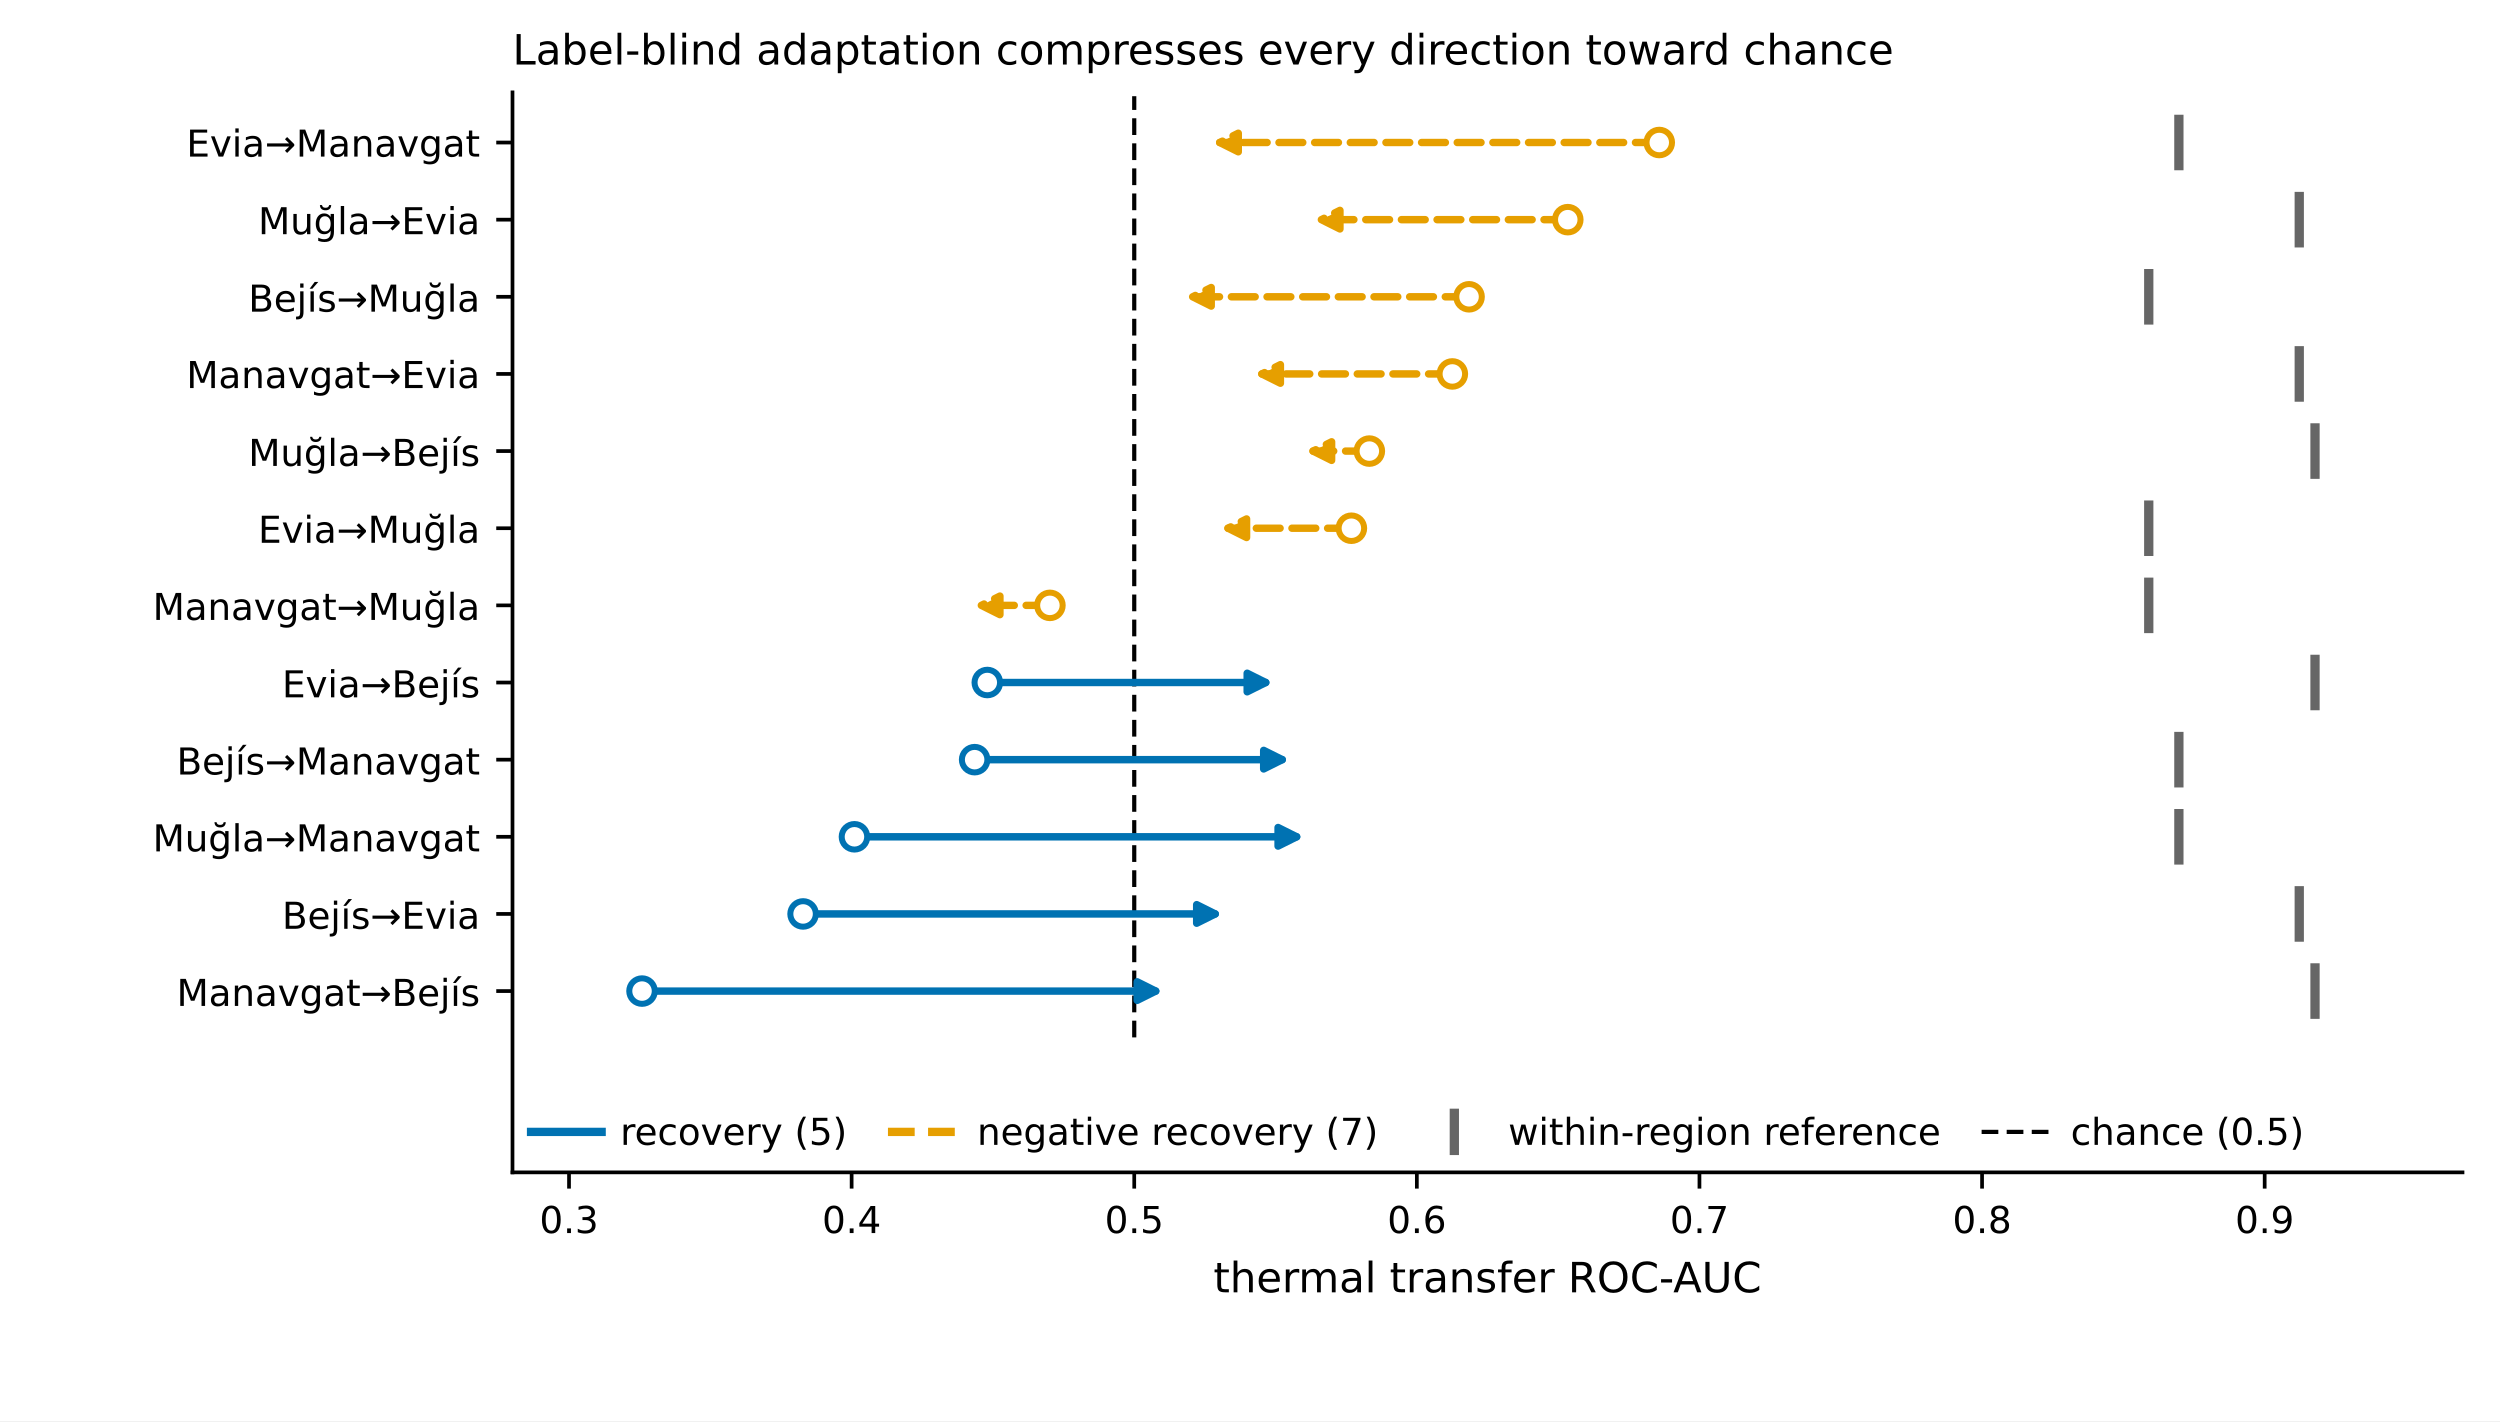
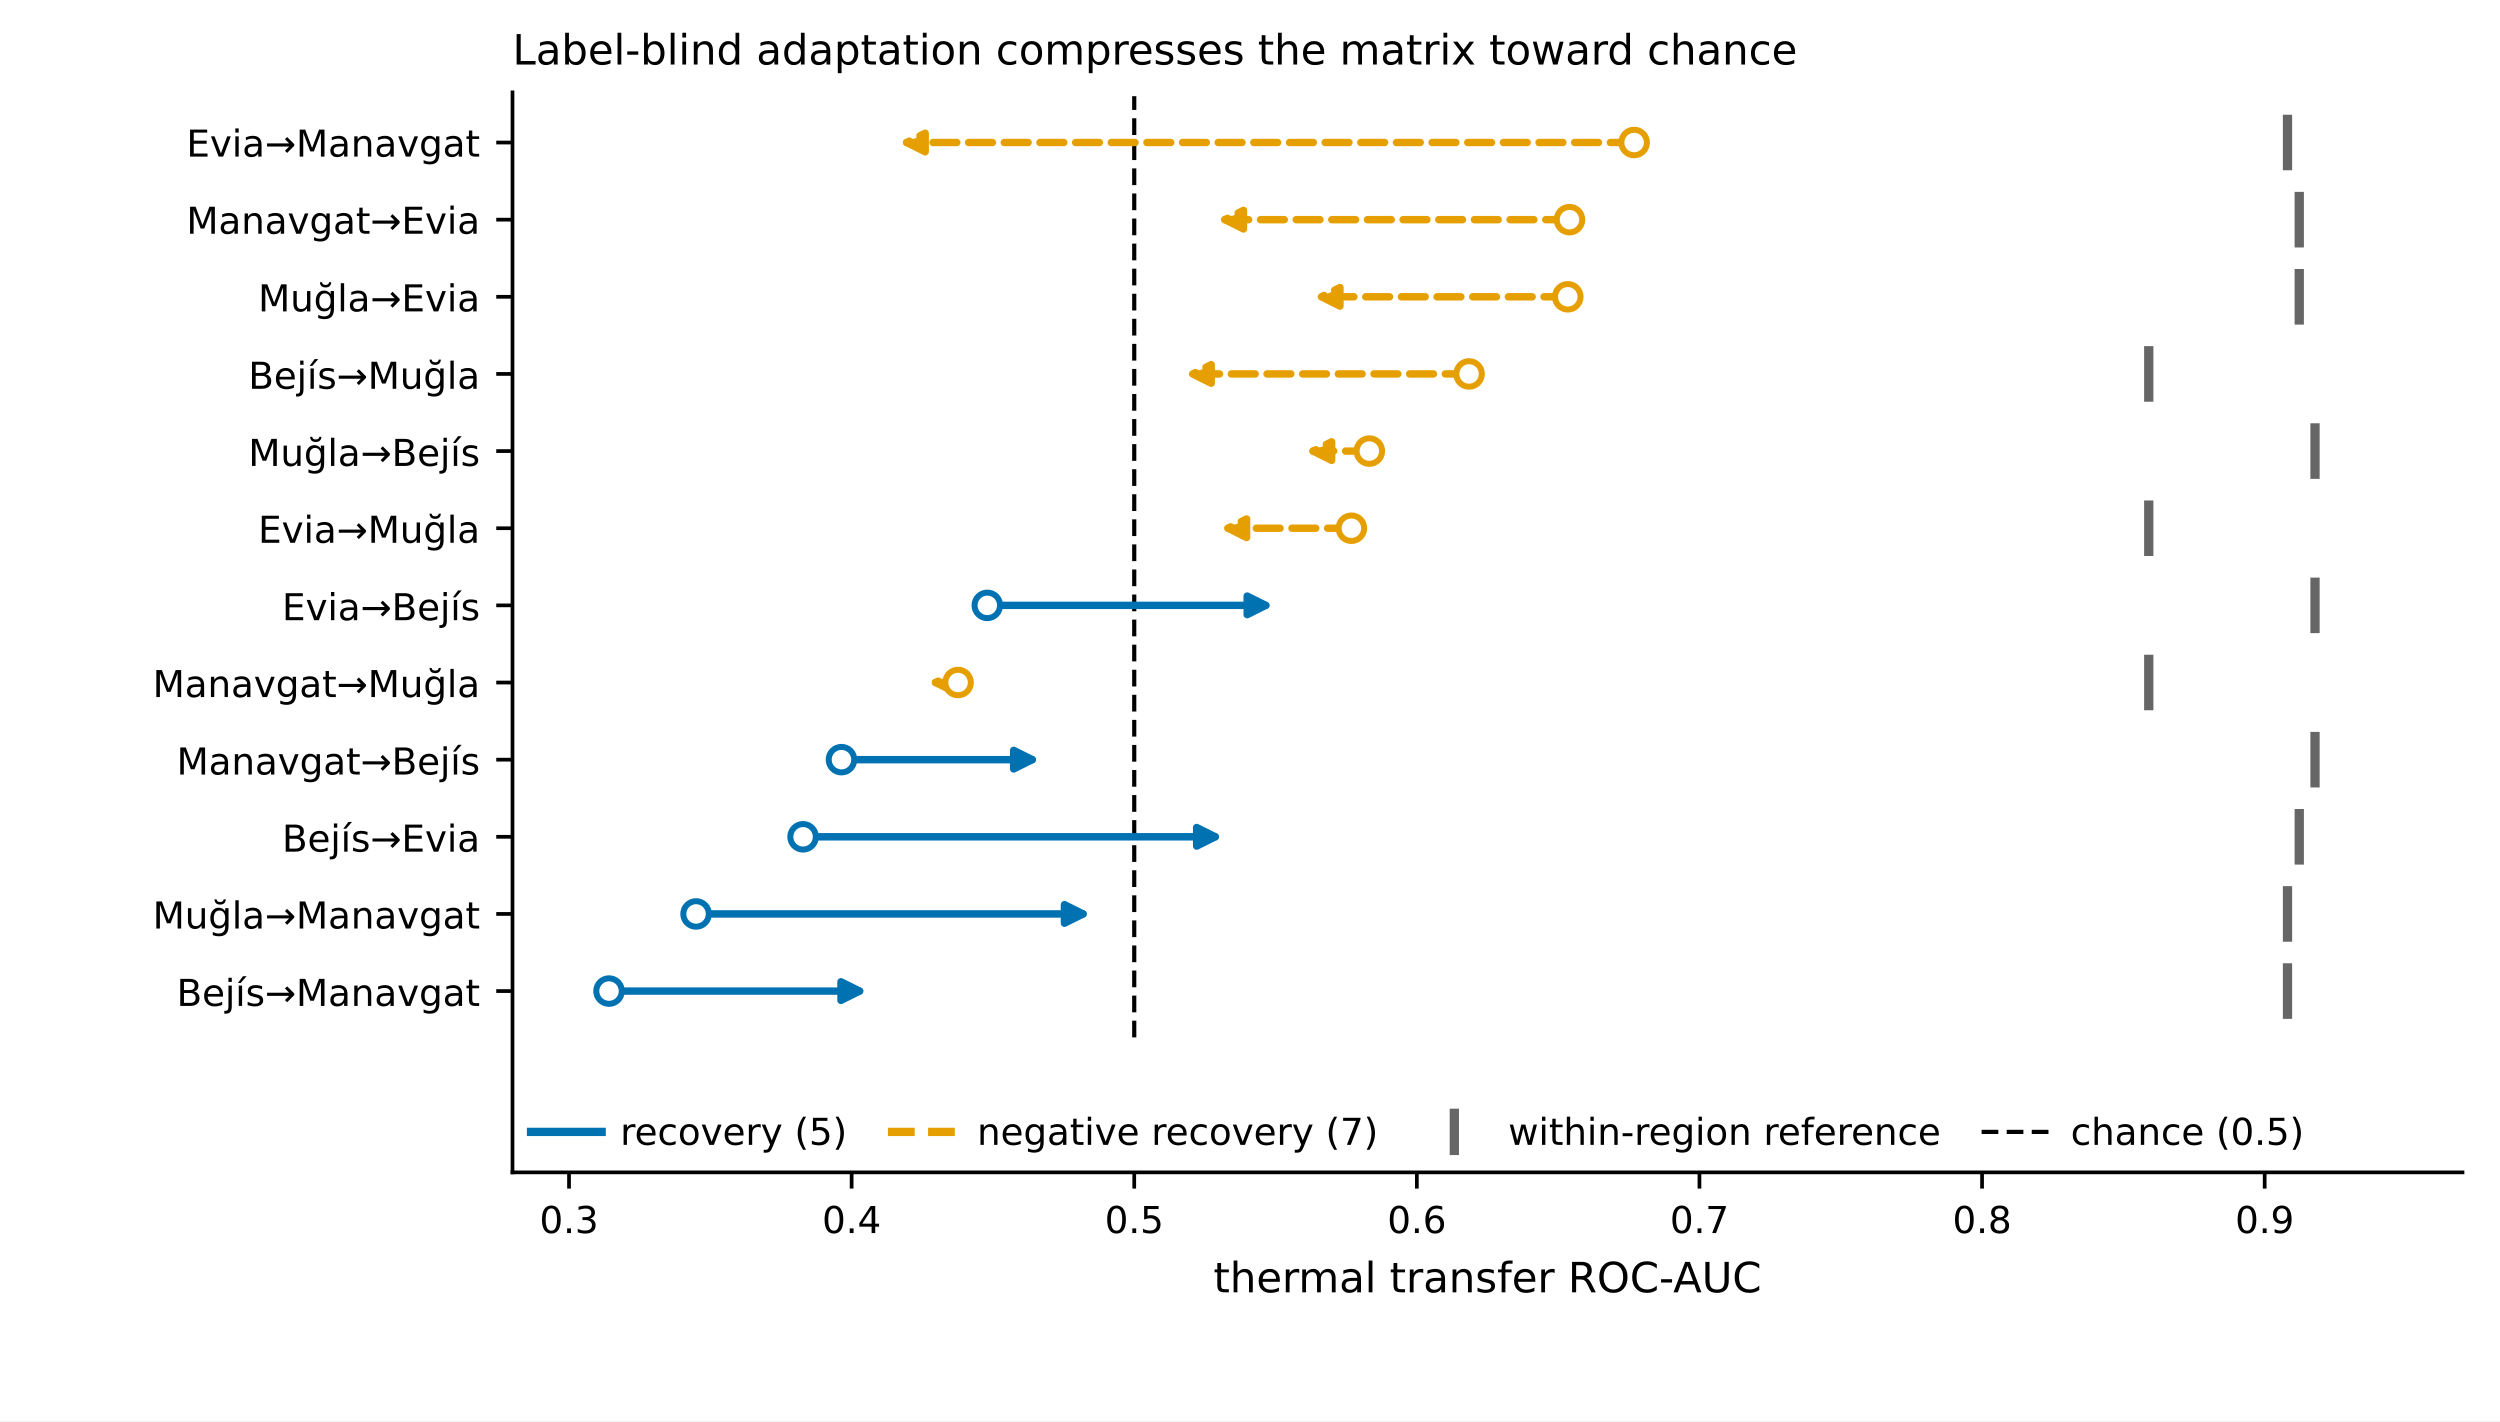
<svg xmlns="http://www.w3.org/2000/svg" xmlns:xlink="http://www.w3.org/1999/xlink" width="538.583pt" height="306.142pt" viewBox="0 0 538.583 306.142" version="1.1">
  <defs>
    <style type="text/css">*{stroke-linejoin: round; stroke-linecap: butt}</style>
  </defs>
  <g id="figure_1">
    <g id="patch_1">
      <path d="M 0 306.142  L 538.583 306.142  L 538.583 0  L 0 0  z " style="fill: #ffffff" />
    </g>
    <g id="axes_1">
      <g id="patch_2">
        <path d="M 110.409 252.567  L 530.504 252.567  L 530.504 19.899  L 110.409 19.899  z " style="fill: #ffffff" />
      </g>
      <g id="line2d_1">
-         <path d="M 244.353 223.483  L 244.353 20.73  " clip-path="url(#p2d4a6de6c4)" style="fill: none; stroke-dasharray: 3.6,1.8; stroke-dashoffset: 0; stroke: #000000; stroke-width: 0.9" />
+         <path d="M 244.353 223.483  L 244.353 20.73  " clip-path="url(#p4113bb392b)" style="fill: none; stroke-dasharray: 3.6,1.8; stroke-dashoffset: 0; stroke: #000000; stroke-width: 0.9" />
      </g>
      <g id="matplotlib.axis_1">
        <g id="xtick_1">
          <g id="line2d_2">
            <defs>
-               <path id="mc2fb3ad45d" d="M 0 0  L 0 3.5  " style="stroke: #000000; stroke-width: 0.8" />
+               <path id="m0a6b1c2c19" d="M 0 0  L 0 3.5  " style="stroke: #000000; stroke-width: 0.8" />
            </defs>
            <g>
-               <use xlink:href="#mc2fb3ad45d" x="122.586" y="252.567" style="stroke: #000000; stroke-width: 0.8" />
+               <use xlink:href="#m0a6b1c2c19" x="122.586" y="252.567" style="stroke: #000000; stroke-width: 0.8" />
            </g>
          </g>
          <g id="text_1">
            <text style="font-size: 8px; font-family: 'DejaVu Sans', 'Bitstream Vera Sans', 'Computer Modern Sans Serif', 'Lucida Grande', 'Verdana', 'Geneva', 'Lucid', 'Arial', 'Helvetica', 'Avant Garde', sans-serif; text-anchor: middle" x="122.586" y="265.645" transform="rotate(-0 122.5861 265.6451)">0.3</text>
          </g>
        </g>
        <g id="xtick_2">
          <g id="line2d_3">
            <g>
-               <use xlink:href="#mc2fb3ad45d" x="183.469" y="252.567" style="stroke: #000000; stroke-width: 0.8" />
+               <use xlink:href="#m0a6b1c2c19" x="183.469" y="252.567" style="stroke: #000000; stroke-width: 0.8" />
            </g>
          </g>
          <g id="text_2">
            <text style="font-size: 8px; font-family: 'DejaVu Sans', 'Bitstream Vera Sans', 'Computer Modern Sans Serif', 'Lucida Grande', 'Verdana', 'Geneva', 'Lucid', 'Arial', 'Helvetica', 'Avant Garde', sans-serif; text-anchor: middle" x="183.469" y="265.645" transform="rotate(-0 183.4694 265.6451)">0.4</text>
          </g>
        </g>
        <g id="xtick_3">
          <g id="line2d_4">
            <g>
-               <use xlink:href="#mc2fb3ad45d" x="244.353" y="252.567" style="stroke: #000000; stroke-width: 0.8" />
+               <use xlink:href="#m0a6b1c2c19" x="244.353" y="252.567" style="stroke: #000000; stroke-width: 0.8" />
            </g>
          </g>
          <g id="text_3">
            <text style="font-size: 8px; font-family: 'DejaVu Sans', 'Bitstream Vera Sans', 'Computer Modern Sans Serif', 'Lucida Grande', 'Verdana', 'Geneva', 'Lucid', 'Arial', 'Helvetica', 'Avant Garde', sans-serif; text-anchor: middle" x="244.353" y="265.645" transform="rotate(-0 244.3526 265.6451)">0.5</text>
          </g>
        </g>
        <g id="xtick_4">
          <g id="line2d_5">
            <g>
-               <use xlink:href="#mc2fb3ad45d" x="305.236" y="252.567" style="stroke: #000000; stroke-width: 0.8" />
+               <use xlink:href="#m0a6b1c2c19" x="305.236" y="252.567" style="stroke: #000000; stroke-width: 0.8" />
            </g>
          </g>
          <g id="text_4">
            <text style="font-size: 8px; font-family: 'DejaVu Sans', 'Bitstream Vera Sans', 'Computer Modern Sans Serif', 'Lucida Grande', 'Verdana', 'Geneva', 'Lucid', 'Arial', 'Helvetica', 'Avant Garde', sans-serif; text-anchor: middle" x="305.236" y="265.645" transform="rotate(-0 305.2359 265.6451)">0.6</text>
          </g>
        </g>
        <g id="xtick_5">
          <g id="line2d_6">
            <g>
-               <use xlink:href="#mc2fb3ad45d" x="366.119" y="252.567" style="stroke: #000000; stroke-width: 0.8" />
+               <use xlink:href="#m0a6b1c2c19" x="366.119" y="252.567" style="stroke: #000000; stroke-width: 0.8" />
            </g>
          </g>
          <g id="text_5">
            <text style="font-size: 8px; font-family: 'DejaVu Sans', 'Bitstream Vera Sans', 'Computer Modern Sans Serif', 'Lucida Grande', 'Verdana', 'Geneva', 'Lucid', 'Arial', 'Helvetica', 'Avant Garde', sans-serif; text-anchor: middle" x="366.119" y="265.645" transform="rotate(-0 366.1191 265.6451)">0.7</text>
          </g>
        </g>
        <g id="xtick_6">
          <g id="line2d_7">
            <g>
-               <use xlink:href="#mc2fb3ad45d" x="427.002" y="252.567" style="stroke: #000000; stroke-width: 0.8" />
+               <use xlink:href="#m0a6b1c2c19" x="427.002" y="252.567" style="stroke: #000000; stroke-width: 0.8" />
            </g>
          </g>
          <g id="text_6">
            <text style="font-size: 8px; font-family: 'DejaVu Sans', 'Bitstream Vera Sans', 'Computer Modern Sans Serif', 'Lucida Grande', 'Verdana', 'Geneva', 'Lucid', 'Arial', 'Helvetica', 'Avant Garde', sans-serif; text-anchor: middle" x="427.002" y="265.645" transform="rotate(-0 427.0024 265.6451)">0.8</text>
          </g>
        </g>
        <g id="xtick_7">
          <g id="line2d_8">
            <g>
-               <use xlink:href="#mc2fb3ad45d" x="487.886" y="252.567" style="stroke: #000000; stroke-width: 0.8" />
+               <use xlink:href="#m0a6b1c2c19" x="487.886" y="252.567" style="stroke: #000000; stroke-width: 0.8" />
            </g>
          </g>
          <g id="text_7">
            <text style="font-size: 8px; font-family: 'DejaVu Sans', 'Bitstream Vera Sans', 'Computer Modern Sans Serif', 'Lucida Grande', 'Verdana', 'Geneva', 'Lucid', 'Arial', 'Helvetica', 'Avant Garde', sans-serif; text-anchor: middle" x="487.886" y="265.645" transform="rotate(-0 487.8857 265.6451)">0.9</text>
          </g>
        </g>
        <g id="text_8">
          <text style="font-size: 9px; font-family: 'DejaVu Sans', 'Bitstream Vera Sans', 'Computer Modern Sans Serif', 'Lucida Grande', 'Verdana', 'Geneva', 'Lucid', 'Arial', 'Helvetica', 'Avant Garde', sans-serif; text-anchor: middle" x="320.457" y="278.406" transform="rotate(-0 320.4567 278.4055)">thermal transfer ROC-AUC</text>
        </g>
      </g>
      <g id="matplotlib.axis_2">
        <g id="ytick_1">
          <g id="line2d_9">
            <defs>
-               <path id="md24f6162da" d="M 0 0  L -3.5 0  " style="stroke: #000000; stroke-width: 0.8" />
+               <path id="m6d86eb6010" d="M 0 0  L -3.5 0  " style="stroke: #000000; stroke-width: 0.8" />
            </defs>
            <g>
-               <use xlink:href="#md24f6162da" x="110.409" y="213.512" style="stroke: #000000; stroke-width: 0.8" />
+               <use xlink:href="#m6d86eb6010" x="110.409" y="213.512" style="stroke: #000000; stroke-width: 0.8" />
            </g>
          </g>
          <g id="text_9">
-             <text style="font-size: 8px; font-family: 'DejaVu Sans', 'Bitstream Vera Sans', 'Computer Modern Sans Serif', 'Lucida Grande', 'Verdana', 'Geneva', 'Lucid', 'Arial', 'Helvetica', 'Avant Garde', sans-serif; text-anchor: end" x="103.409" y="216.711" transform="rotate(-0 103.4094 216.7114)">Manavgat→Bejís</text>
+             <text style="font-size: 8px; font-family: 'DejaVu Sans', 'Bitstream Vera Sans', 'Computer Modern Sans Serif', 'Lucida Grande', 'Verdana', 'Geneva', 'Lucid', 'Arial', 'Helvetica', 'Avant Garde', sans-serif; text-anchor: end" x="103.409" y="216.711" transform="rotate(-0 103.4094 216.7114)">Bejís→Manavgat</text>
          </g>
        </g>
        <g id="ytick_2">
          <g id="line2d_10">
            <g>
-               <use xlink:href="#md24f6162da" x="110.409" y="196.893" style="stroke: #000000; stroke-width: 0.8" />
+               <use xlink:href="#m6d86eb6010" x="110.409" y="196.893" style="stroke: #000000; stroke-width: 0.8" />
            </g>
          </g>
          <g id="text_10">
-             <text style="font-size: 8px; font-family: 'DejaVu Sans', 'Bitstream Vera Sans', 'Computer Modern Sans Serif', 'Lucida Grande', 'Verdana', 'Geneva', 'Lucid', 'Arial', 'Helvetica', 'Avant Garde', sans-serif; text-anchor: end" x="103.409" y="200.092" transform="rotate(-0 103.4094 200.0922)">Bejís→Evia</text>
+             <text style="font-size: 8px; font-family: 'DejaVu Sans', 'Bitstream Vera Sans', 'Computer Modern Sans Serif', 'Lucida Grande', 'Verdana', 'Geneva', 'Lucid', 'Arial', 'Helvetica', 'Avant Garde', sans-serif; text-anchor: end" x="103.409" y="200.033" transform="rotate(-0 103.4094 200.0335)">Muğla→Manavgat</text>
          </g>
        </g>
        <g id="ytick_3">
          <g id="line2d_11">
            <g>
-               <use xlink:href="#md24f6162da" x="110.409" y="180.274" style="stroke: #000000; stroke-width: 0.8" />
+               <use xlink:href="#m6d86eb6010" x="110.409" y="180.274" style="stroke: #000000; stroke-width: 0.8" />
            </g>
          </g>
          <g id="text_11">
-             <text style="font-size: 8px; font-family: 'DejaVu Sans', 'Bitstream Vera Sans', 'Computer Modern Sans Serif', 'Lucida Grande', 'Verdana', 'Geneva', 'Lucid', 'Arial', 'Helvetica', 'Avant Garde', sans-serif; text-anchor: end" x="103.409" y="183.414" transform="rotate(-0 103.4094 183.4144)">Muğla→Manavgat</text>
+             <text style="font-size: 8px; font-family: 'DejaVu Sans', 'Bitstream Vera Sans', 'Computer Modern Sans Serif', 'Lucida Grande', 'Verdana', 'Geneva', 'Lucid', 'Arial', 'Helvetica', 'Avant Garde', sans-serif; text-anchor: end" x="103.409" y="183.473" transform="rotate(-0 103.4094 183.4731)">Bejís→Evia</text>
          </g>
        </g>
        <g id="ytick_4">
          <g id="line2d_12">
            <g>
-               <use xlink:href="#md24f6162da" x="110.409" y="163.655" style="stroke: #000000; stroke-width: 0.8" />
+               <use xlink:href="#m6d86eb6010" x="110.409" y="163.655" style="stroke: #000000; stroke-width: 0.8" />
            </g>
          </g>
          <g id="text_12">
-             <text style="font-size: 8px; font-family: 'DejaVu Sans', 'Bitstream Vera Sans', 'Computer Modern Sans Serif', 'Lucida Grande', 'Verdana', 'Geneva', 'Lucid', 'Arial', 'Helvetica', 'Avant Garde', sans-serif; text-anchor: end" x="103.409" y="166.854" transform="rotate(-0 103.4094 166.854)">Bejís→Manavgat</text>
+             <text style="font-size: 8px; font-family: 'DejaVu Sans', 'Bitstream Vera Sans', 'Computer Modern Sans Serif', 'Lucida Grande', 'Verdana', 'Geneva', 'Lucid', 'Arial', 'Helvetica', 'Avant Garde', sans-serif; text-anchor: end" x="103.409" y="166.854" transform="rotate(-0 103.4094 166.854)">Manavgat→Bejís</text>
          </g>
        </g>
        <g id="ytick_5">
          <g id="line2d_13">
            <g>
-               <use xlink:href="#md24f6162da" x="110.409" y="147.036" style="stroke: #000000; stroke-width: 0.8" />
+               <use xlink:href="#m6d86eb6010" x="110.409" y="147.036" style="stroke: #000000; stroke-width: 0.8" />
            </g>
          </g>
          <g id="text_13">
-             <text style="font-size: 8px; font-family: 'DejaVu Sans', 'Bitstream Vera Sans', 'Computer Modern Sans Serif', 'Lucida Grande', 'Verdana', 'Geneva', 'Lucid', 'Arial', 'Helvetica', 'Avant Garde', sans-serif; text-anchor: end" x="103.409" y="150.235" transform="rotate(-0 103.4094 150.2349)">Evia→Bejís</text>
+             <text style="font-size: 8px; font-family: 'DejaVu Sans', 'Bitstream Vera Sans', 'Computer Modern Sans Serif', 'Lucida Grande', 'Verdana', 'Geneva', 'Lucid', 'Arial', 'Helvetica', 'Avant Garde', sans-serif; text-anchor: end" x="103.409" y="150.176" transform="rotate(-0 103.4094 150.1761)">Manavgat→Muğla</text>
          </g>
        </g>
        <g id="ytick_6">
          <g id="line2d_14">
            <g>
-               <use xlink:href="#md24f6162da" x="110.409" y="130.416" style="stroke: #000000; stroke-width: 0.8" />
+               <use xlink:href="#m6d86eb6010" x="110.409" y="130.416" style="stroke: #000000; stroke-width: 0.8" />
            </g>
          </g>
          <g id="text_14">
-             <text style="font-size: 8px; font-family: 'DejaVu Sans', 'Bitstream Vera Sans', 'Computer Modern Sans Serif', 'Lucida Grande', 'Verdana', 'Geneva', 'Lucid', 'Arial', 'Helvetica', 'Avant Garde', sans-serif; text-anchor: end" x="103.409" y="133.557" transform="rotate(-0 103.4094 133.557)">Manavgat→Muğla</text>
+             <text style="font-size: 8px; font-family: 'DejaVu Sans', 'Bitstream Vera Sans', 'Computer Modern Sans Serif', 'Lucida Grande', 'Verdana', 'Geneva', 'Lucid', 'Arial', 'Helvetica', 'Avant Garde', sans-serif; text-anchor: end" x="103.409" y="133.616" transform="rotate(-0 103.4094 133.6158)">Evia→Bejís</text>
          </g>
        </g>
        <g id="ytick_7">
          <g id="line2d_15">
            <g>
-               <use xlink:href="#md24f6162da" x="110.409" y="113.797" style="stroke: #000000; stroke-width: 0.8" />
+               <use xlink:href="#m6d86eb6010" x="110.409" y="113.797" style="stroke: #000000; stroke-width: 0.8" />
            </g>
          </g>
          <g id="text_15">
            <text style="font-size: 8px; font-family: 'DejaVu Sans', 'Bitstream Vera Sans', 'Computer Modern Sans Serif', 'Lucida Grande', 'Verdana', 'Geneva', 'Lucid', 'Arial', 'Helvetica', 'Avant Garde', sans-serif; text-anchor: end" x="103.409" y="116.938" transform="rotate(-0 103.4094 116.9379)">Evia→Muğla</text>
          </g>
        </g>
        <g id="ytick_8">
          <g id="line2d_16">
            <g>
-               <use xlink:href="#md24f6162da" x="110.409" y="97.178" style="stroke: #000000; stroke-width: 0.8" />
+               <use xlink:href="#m6d86eb6010" x="110.409" y="97.178" style="stroke: #000000; stroke-width: 0.8" />
            </g>
          </g>
          <g id="text_16">
            <text style="font-size: 8px; font-family: 'DejaVu Sans', 'Bitstream Vera Sans', 'Computer Modern Sans Serif', 'Lucida Grande', 'Verdana', 'Geneva', 'Lucid', 'Arial', 'Helvetica', 'Avant Garde', sans-serif; text-anchor: end" x="103.409" y="100.378" transform="rotate(-0 103.4094 100.3775)">Muğla→Bejís</text>
          </g>
        </g>
        <g id="ytick_9">
          <g id="line2d_17">
            <g>
-               <use xlink:href="#md24f6162da" x="110.409" y="80.559" style="stroke: #000000; stroke-width: 0.8" />
+               <use xlink:href="#m6d86eb6010" x="110.409" y="80.559" style="stroke: #000000; stroke-width: 0.8" />
            </g>
          </g>
          <g id="text_17">
-             <text style="font-size: 8px; font-family: 'DejaVu Sans', 'Bitstream Vera Sans', 'Computer Modern Sans Serif', 'Lucida Grande', 'Verdana', 'Geneva', 'Lucid', 'Arial', 'Helvetica', 'Avant Garde', sans-serif; text-anchor: end" x="103.409" y="83.598" transform="rotate(-0 103.4094 83.59838)">Manavgat→Evia</text>
+             <text style="font-size: 8px; font-family: 'DejaVu Sans', 'Bitstream Vera Sans', 'Computer Modern Sans Serif', 'Lucida Grande', 'Verdana', 'Geneva', 'Lucid', 'Arial', 'Helvetica', 'Avant Garde', sans-serif; text-anchor: end" x="103.409" y="83.758" transform="rotate(-0 103.4094 83.75839)">Bejís→Muğla</text>
          </g>
        </g>
        <g id="ytick_10">
          <g id="line2d_18">
            <g>
-               <use xlink:href="#md24f6162da" x="110.409" y="63.94" style="stroke: #000000; stroke-width: 0.8" />
+               <use xlink:href="#m6d86eb6010" x="110.409" y="63.94" style="stroke: #000000; stroke-width: 0.8" />
            </g>
          </g>
          <g id="text_18">
-             <text style="font-size: 8px; font-family: 'DejaVu Sans', 'Bitstream Vera Sans', 'Computer Modern Sans Serif', 'Lucida Grande', 'Verdana', 'Geneva', 'Lucid', 'Arial', 'Helvetica', 'Avant Garde', sans-serif; text-anchor: end" x="103.409" y="67.139" transform="rotate(-0 103.4094 67.13926)">Bejís→Muğla</text>
+             <text style="font-size: 8px; font-family: 'DejaVu Sans', 'Bitstream Vera Sans', 'Computer Modern Sans Serif', 'Lucida Grande', 'Verdana', 'Geneva', 'Lucid', 'Arial', 'Helvetica', 'Avant Garde', sans-serif; text-anchor: end" x="103.409" y="67.081" transform="rotate(-0 103.4094 67.08051)">Muğla→Evia</text>
          </g>
        </g>
        <g id="ytick_11">
          <g id="line2d_19">
            <g>
-               <use xlink:href="#md24f6162da" x="110.409" y="47.321" style="stroke: #000000; stroke-width: 0.8" />
+               <use xlink:href="#m6d86eb6010" x="110.409" y="47.321" style="stroke: #000000; stroke-width: 0.8" />
            </g>
          </g>
          <g id="text_19">
-             <text style="font-size: 8px; font-family: 'DejaVu Sans', 'Bitstream Vera Sans', 'Computer Modern Sans Serif', 'Lucida Grande', 'Verdana', 'Geneva', 'Lucid', 'Arial', 'Helvetica', 'Avant Garde', sans-serif; text-anchor: end" x="103.409" y="50.461" transform="rotate(-0 103.4094 50.46139)">Muğla→Evia</text>
+             <text style="font-size: 8px; font-family: 'DejaVu Sans', 'Bitstream Vera Sans', 'Computer Modern Sans Serif', 'Lucida Grande', 'Verdana', 'Geneva', 'Lucid', 'Arial', 'Helvetica', 'Avant Garde', sans-serif; text-anchor: end" x="103.409" y="50.36" transform="rotate(-0 103.4094 50.36014)">Manavgat→Evia</text>
          </g>
        </g>
        <g id="ytick_12">
          <g id="line2d_20">
            <g>
-               <use xlink:href="#md24f6162da" x="110.409" y="30.702" style="stroke: #000000; stroke-width: 0.8" />
+               <use xlink:href="#m6d86eb6010" x="110.409" y="30.702" style="stroke: #000000; stroke-width: 0.8" />
            </g>
          </g>
          <g id="text_20">
            <text style="font-size: 8px; font-family: 'DejaVu Sans', 'Bitstream Vera Sans', 'Computer Modern Sans Serif', 'Lucida Grande', 'Verdana', 'Geneva', 'Lucid', 'Arial', 'Helvetica', 'Avant Garde', sans-serif; text-anchor: end" x="103.409" y="33.741" transform="rotate(-0 103.4094 33.74102)">Evia→Manavgat</text>
          </g>
        </g>
      </g>
      <g id="line2d_21">
-         <path d="M 498.73 218.498  L 498.73 208.526  " clip-path="url(#p2d4a6de6c4)" style="fill: none; stroke: #666666; stroke-width: 2; stroke-linecap: square" />
+         <path d="M 492.801 218.498  L 492.801 208.526  " clip-path="url(#p4113bb392b)" style="fill: none; stroke: #666666; stroke-width: 2; stroke-linecap: square" />
      </g>
      <g id="line2d_22">
-         <path d="M 495.336 201.879  L 495.336 191.907  " clip-path="url(#p2d4a6de6c4)" style="fill: none; stroke: #666666; stroke-width: 2; stroke-linecap: square" />
+         <path d="M 492.801 201.879  L 492.801 191.907  " clip-path="url(#p4113bb392b)" style="fill: none; stroke: #666666; stroke-width: 2; stroke-linecap: square" />
      </g>
      <g id="line2d_23">
-         <path d="M 469.403 185.259  L 469.403 175.288  " clip-path="url(#p2d4a6de6c4)" style="fill: none; stroke: #666666; stroke-width: 2; stroke-linecap: square" />
+         <path d="M 495.336 185.259  L 495.336 175.288  " clip-path="url(#p4113bb392b)" style="fill: none; stroke: #666666; stroke-width: 2; stroke-linecap: square" />
      </g>
      <g id="line2d_24">
-         <path d="M 469.403 168.64  L 469.403 158.669  " clip-path="url(#p2d4a6de6c4)" style="fill: none; stroke: #666666; stroke-width: 2; stroke-linecap: square" />
+         <path d="M 498.73 168.64  L 498.73 158.669  " clip-path="url(#p4113bb392b)" style="fill: none; stroke: #666666; stroke-width: 2; stroke-linecap: square" />
      </g>
      <g id="line2d_25">
-         <path d="M 498.73 152.021  L 498.73 142.05  " clip-path="url(#p2d4a6de6c4)" style="fill: none; stroke: #666666; stroke-width: 2; stroke-linecap: square" />
+         <path d="M 462.913 152.021  L 462.913 142.05  " clip-path="url(#p4113bb392b)" style="fill: none; stroke: #666666; stroke-width: 2; stroke-linecap: square" />
      </g>
      <g id="line2d_26">
-         <path d="M 462.913 135.402  L 462.913 125.431  " clip-path="url(#p2d4a6de6c4)" style="fill: none; stroke: #666666; stroke-width: 2; stroke-linecap: square" />
+         <path d="M 498.73 135.402  L 498.73 125.431  " clip-path="url(#p4113bb392b)" style="fill: none; stroke: #666666; stroke-width: 2; stroke-linecap: square" />
      </g>
      <g id="line2d_27">
-         <path d="M 462.913 118.783  L 462.913 108.812  " clip-path="url(#p2d4a6de6c4)" style="fill: none; stroke: #666666; stroke-width: 2; stroke-linecap: square" />
+         <path d="M 462.913 118.783  L 462.913 108.812  " clip-path="url(#p4113bb392b)" style="fill: none; stroke: #666666; stroke-width: 2; stroke-linecap: square" />
      </g>
      <g id="line2d_28">
-         <path d="M 498.73 102.164  L 498.73 92.192  " clip-path="url(#p2d4a6de6c4)" style="fill: none; stroke: #666666; stroke-width: 2; stroke-linecap: square" />
+         <path d="M 498.73 102.164  L 498.73 92.192  " clip-path="url(#p4113bb392b)" style="fill: none; stroke: #666666; stroke-width: 2; stroke-linecap: square" />
      </g>
      <g id="line2d_29">
-         <path d="M 495.336 85.545  L 495.336 75.573  " clip-path="url(#p2d4a6de6c4)" style="fill: none; stroke: #666666; stroke-width: 2; stroke-linecap: square" />
+         <path d="M 462.913 85.545  L 462.913 75.573  " clip-path="url(#p4113bb392b)" style="fill: none; stroke: #666666; stroke-width: 2; stroke-linecap: square" />
      </g>
      <g id="line2d_30">
-         <path d="M 462.913 68.926  L 462.913 58.954  " clip-path="url(#p2d4a6de6c4)" style="fill: none; stroke: #666666; stroke-width: 2; stroke-linecap: square" />
+         <path d="M 495.336 68.926  L 495.336 58.954  " clip-path="url(#p4113bb392b)" style="fill: none; stroke: #666666; stroke-width: 2; stroke-linecap: square" />
      </g>
      <g id="line2d_31">
-         <path d="M 495.336 52.307  L 495.336 42.335  " clip-path="url(#p2d4a6de6c4)" style="fill: none; stroke: #666666; stroke-width: 2; stroke-linecap: square" />
+         <path d="M 495.336 52.307  L 495.336 42.335  " clip-path="url(#p4113bb392b)" style="fill: none; stroke: #666666; stroke-width: 2; stroke-linecap: square" />
      </g>
      <g id="line2d_32">
-         <path d="M 469.403 35.687  L 469.403 25.716  " clip-path="url(#p2d4a6de6c4)" style="fill: none; stroke: #666666; stroke-width: 2; stroke-linecap: square" />
+         <path d="M 492.801 35.687  L 492.801 25.716  " clip-path="url(#p4113bb392b)" style="fill: none; stroke: #666666; stroke-width: 2; stroke-linecap: square" />
      </g>
      <g id="patch_3">
        <path d="M 110.409 252.567  L 110.409 19.899  " style="fill: none; stroke: #000000; stroke-width: 0.8; stroke-linejoin: miter; stroke-linecap: square" />
      </g>
      <g id="patch_4">
        <path d="M 110.409 252.567  L 530.504 252.567  " style="fill: none; stroke: #000000; stroke-width: 0.8; stroke-linejoin: miter; stroke-linecap: square" />
      </g>
      <g id="patch_5">
-         <path d="M 138.314 213.512  Q 194.542 213.512 248.981 213.512  " style="fill: none; stroke: #0072b2; stroke-width: 1.6; stroke-linecap: round" />
-         <path d="M 244.981 211.512  L 248.981 213.512  L 244.981 215.512  z " style="fill: #0072b2; stroke: #0072b2; stroke-width: 1.6; stroke-linecap: round" />
+         <path d="M 131.204 213.512  Q 159.087 213.512 185.18 213.512  " style="fill: none; stroke: #0072b2; stroke-width: 1.6; stroke-linecap: round" />
+         <path d="M 181.18 211.512  L 185.18 213.512  L 181.18 215.512  z " style="fill: #0072b2; stroke: #0072b2; stroke-width: 1.6; stroke-linecap: round" />
      </g>
      <g id="line2d_33">
-         <path d="M 138.314 213.512  " clip-path="url(#p2d4a6de6c4)" style="fill: none; stroke: #1f77b4; stroke-width: 1.5; stroke-linecap: square" />
+         <path d="M 131.204 213.512  " clip-path="url(#p4113bb392b)" style="fill: none; stroke: #1f77b4; stroke-width: 1.5; stroke-linecap: square" />
        <defs>
-           <path id="mfa8666a365" d="M 0 2.75  C 0.729 2.75 1.429 2.46 1.945 1.945  C 2.46 1.429 2.75 0.729 2.75 0  C 2.75 -0.729 2.46 -1.429 1.945 -1.945  C 1.429 -2.46 0.729 -2.75 0 -2.75  C -0.729 -2.75 -1.429 -2.46 -1.945 -1.945  C -2.46 -1.429 -2.75 -0.729 -2.75 0  C -2.75 0.729 -2.46 1.429 -1.945 1.945  C -1.429 2.46 -0.729 2.75 0 2.75  z " style="stroke: #0072b2; stroke-width: 1.3" />
+           <path id="mc062c5c366" d="M 0 2.75  C 0.729 2.75 1.429 2.46 1.945 1.945  C 2.46 1.429 2.75 0.729 2.75 0  C 2.75 -0.729 2.46 -1.429 1.945 -1.945  C 1.429 -2.46 0.729 -2.75 0 -2.75  C -0.729 -2.75 -1.429 -2.46 -1.945 -1.945  C -2.46 -1.429 -2.75 -0.729 -2.75 0  C -2.75 0.729 -2.46 1.429 -1.945 1.945  C -1.429 2.46 -0.729 2.75 0 2.75  z " style="stroke: #0072b2; stroke-width: 1.3" />
        </defs>
-         <g clip-path="url(#p2d4a6de6c4)">
-           <use xlink:href="#mfa8666a365" x="138.314" y="213.512" style="fill: #ffffff; stroke: #0072b2; stroke-width: 1.3" />
+         <g clip-path="url(#p4113bb392b)">
+           <use xlink:href="#mc062c5c366" x="131.204" y="213.512" style="fill: #ffffff; stroke: #0072b2; stroke-width: 1.3" />
        </g>
      </g>
      <g id="patch_6">
-         <path d="M 173.01 196.893  Q 218.301 196.893 261.803 196.893  " style="fill: none; stroke: #0072b2; stroke-width: 1.6; stroke-linecap: round" />
-         <path d="M 257.803 194.893  L 261.803 196.893  L 257.803 198.893  z " style="fill: #0072b2; stroke: #0072b2; stroke-width: 1.6; stroke-linecap: round" />
+         <path d="M 149.956 196.893  Q 192.533 196.893 233.321 196.893  " style="fill: none; stroke: #0072b2; stroke-width: 1.6; stroke-linecap: round" />
+         <path d="M 229.321 194.893  L 233.321 196.893  L 229.321 198.893  z " style="fill: #0072b2; stroke: #0072b2; stroke-width: 1.6; stroke-linecap: round" />
      </g>
      <g id="line2d_34">
-         <path d="M 173.01 196.893  " clip-path="url(#p2d4a6de6c4)" style="fill: none; stroke: #ff7f0e; stroke-width: 1.5; stroke-linecap: square" />
-         <g clip-path="url(#p2d4a6de6c4)">
-           <use xlink:href="#mfa8666a365" x="173.01" y="196.893" style="fill: #ffffff; stroke: #0072b2; stroke-width: 1.3" />
+         <path d="M 149.956 196.893  " clip-path="url(#p4113bb392b)" style="fill: none; stroke: #ff7f0e; stroke-width: 1.5; stroke-linecap: square" />
+         <g clip-path="url(#p4113bb392b)">
+           <use xlink:href="#mc062c5c366" x="149.956" y="196.893" style="fill: #ffffff; stroke: #0072b2; stroke-width: 1.3" />
        </g>
      </g>
      <g id="patch_7">
-         <path d="M 184.078 180.274  Q 232.603 180.274 279.34 180.274  " style="fill: none; stroke: #0072b2; stroke-width: 1.6; stroke-linecap: round" />
-         <path d="M 275.34 178.274  L 279.34 180.274  L 275.34 182.274  z " style="fill: #0072b2; stroke: #0072b2; stroke-width: 1.6; stroke-linecap: round" />
+         <path d="M 173.01 180.274  Q 218.301 180.274 261.803 180.274  " style="fill: none; stroke: #0072b2; stroke-width: 1.6; stroke-linecap: round" />
+         <path d="M 257.803 178.274  L 261.803 180.274  L 257.803 182.274  z " style="fill: #0072b2; stroke: #0072b2; stroke-width: 1.6; stroke-linecap: round" />
      </g>
      <g id="line2d_35">
-         <path d="M 184.078 180.274  " clip-path="url(#p2d4a6de6c4)" style="fill: none; stroke: #2ca02c; stroke-width: 1.5; stroke-linecap: square" />
-         <g clip-path="url(#p2d4a6de6c4)">
-           <use xlink:href="#mfa8666a365" x="184.078" y="180.274" style="fill: #ffffff; stroke: #0072b2; stroke-width: 1.3" />
+         <path d="M 173.01 180.274  " clip-path="url(#p4113bb392b)" style="fill: none; stroke: #2ca02c; stroke-width: 1.5; stroke-linecap: square" />
+         <g clip-path="url(#p4113bb392b)">
+           <use xlink:href="#mc062c5c366" x="173.01" y="180.274" style="fill: #ffffff; stroke: #0072b2; stroke-width: 1.3" />
        </g>
      </g>
      <g id="patch_8">
-         <path d="M 209.971 163.655  Q 243.999 163.655 276.238 163.655  " style="fill: none; stroke: #0072b2; stroke-width: 1.6; stroke-linecap: round" />
-         <path d="M 272.238 161.655  L 276.238 163.655  L 272.238 165.655  z " style="fill: #0072b2; stroke: #0072b2; stroke-width: 1.6; stroke-linecap: round" />
+         <path d="M 181.279 163.655  Q 202.724 163.655 222.379 163.655  " style="fill: none; stroke: #0072b2; stroke-width: 1.6; stroke-linecap: round" />
+         <path d="M 218.379 161.655  L 222.379 163.655  L 218.379 165.655  z " style="fill: #0072b2; stroke: #0072b2; stroke-width: 1.6; stroke-linecap: round" />
      </g>
      <g id="line2d_36">
-         <path d="M 209.971 163.655  " clip-path="url(#p2d4a6de6c4)" style="fill: none; stroke: #d62728; stroke-width: 1.5; stroke-linecap: square" />
-         <g clip-path="url(#p2d4a6de6c4)">
-           <use xlink:href="#mfa8666a365" x="209.971" y="163.655" style="fill: #ffffff; stroke: #0072b2; stroke-width: 1.3" />
+         <path d="M 181.279 163.655  " clip-path="url(#p4113bb392b)" style="fill: none; stroke: #d62728; stroke-width: 1.5; stroke-linecap: square" />
+         <g clip-path="url(#p4113bb392b)">
+           <use xlink:href="#mc062c5c366" x="181.279" y="163.655" style="fill: #ffffff; stroke: #0072b2; stroke-width: 1.3" />
        </g>
      </g>
      <g id="patch_9">
-         <path d="M 212.698 147.036  Q 243.585 147.036 272.684 147.036  " style="fill: none; stroke: #0072b2; stroke-width: 1.6; stroke-linecap: round" />
-         <path d="M 268.684 145.036  L 272.684 147.036  L 268.684 149.036  z " style="fill: #0072b2; stroke: #0072b2; stroke-width: 1.6; stroke-linecap: round" />
+         <path d="M 206.399 147.036  Q 203.076 147.036 201.542 147.036  " style="fill: none; stroke-dasharray: 5.12,2.56; stroke-dashoffset: 0; stroke: #e69f00; stroke-width: 1.6; stroke-linecap: round" />
+         <path d="M 205.542 149.036  L 201.542 147.036  L 205.542 145.036  z " style="fill: #e69f00; stroke-dasharray: 5.12,2.56; stroke-dashoffset: 0; stroke: #e69f00; stroke-width: 1.6; stroke-linecap: round" />
      </g>
      <g id="line2d_37">
-         <path d="M 212.698 147.036  " clip-path="url(#p2d4a6de6c4)" style="fill: none; stroke: #9467bd; stroke-width: 1.5; stroke-linecap: square" />
-         <g clip-path="url(#p2d4a6de6c4)">
-           <use xlink:href="#mfa8666a365" x="212.698" y="147.036" style="fill: #ffffff; stroke: #0072b2; stroke-width: 1.3" />
+         <path d="M 206.399 147.036  " clip-path="url(#p4113bb392b)" style="fill: none; stroke: #9467bd; stroke-width: 1.5; stroke-linecap: square" />
+         <defs>
+           <path id="m312369b99d" d="M 0 2.75  C 0.729 2.75 1.429 2.46 1.945 1.945  C 2.46 1.429 2.75 0.729 2.75 0  C 2.75 -0.729 2.46 -1.429 1.945 -1.945  C 1.429 -2.46 0.729 -2.75 0 -2.75  C -0.729 -2.75 -1.429 -2.46 -1.945 -1.945  C -2.46 -1.429 -2.75 -0.729 -2.75 0  C -2.75 0.729 -2.46 1.429 -1.945 1.945  C -1.429 2.46 -0.729 2.75 0 2.75  z " style="stroke: #e69f00; stroke-width: 1.3" />
+         </defs>
+         <g clip-path="url(#p4113bb392b)">
+           <use xlink:href="#m312369b99d" x="206.399" y="147.036" style="fill: #ffffff; stroke: #e69f00; stroke-width: 1.3" />
        </g>
      </g>
      <g id="patch_10">
-         <path d="M 226.185 130.416  Q 217.906 130.416 211.415 130.416  " style="fill: none; stroke-dasharray: 5.12,2.56; stroke-dashoffset: 0; stroke: #e69f00; stroke-width: 1.6; stroke-linecap: round" />
-         <path d="M 215.415 132.416  L 211.415 130.416  L 215.415 128.416  z " style="fill: #e69f00; stroke-dasharray: 5.12,2.56; stroke-dashoffset: 0; stroke: #e69f00; stroke-width: 1.6; stroke-linecap: round" />
+         <path d="M 212.698 130.416  Q 243.585 130.416 272.684 130.416  " style="fill: none; stroke: #0072b2; stroke-width: 1.6; stroke-linecap: round" />
+         <path d="M 268.684 128.416  L 272.684 130.416  L 268.684 132.416  z " style="fill: #0072b2; stroke: #0072b2; stroke-width: 1.6; stroke-linecap: round" />
      </g>
      <g id="line2d_38">
-         <path d="M 226.185 130.416  " clip-path="url(#p2d4a6de6c4)" style="fill: none; stroke: #8c564b; stroke-width: 1.5; stroke-linecap: square" />
-         <defs>
-           <path id="mc2468aa2ed" d="M 0 2.75  C 0.729 2.75 1.429 2.46 1.945 1.945  C 2.46 1.429 2.75 0.729 2.75 0  C 2.75 -0.729 2.46 -1.429 1.945 -1.945  C 1.429 -2.46 0.729 -2.75 0 -2.75  C -0.729 -2.75 -1.429 -2.46 -1.945 -1.945  C -2.46 -1.429 -2.75 -0.729 -2.75 0  C -2.75 0.729 -2.46 1.429 -1.945 1.945  C -1.429 2.46 -0.729 2.75 0 2.75  z " style="stroke: #e69f00; stroke-width: 1.3" />
-         </defs>
-         <g clip-path="url(#p2d4a6de6c4)">
-           <use xlink:href="#mc2468aa2ed" x="226.185" y="130.416" style="fill: #ffffff; stroke: #e69f00; stroke-width: 1.3" />
+         <path d="M 212.698 130.416  " clip-path="url(#p4113bb392b)" style="fill: none; stroke: #8c564b; stroke-width: 1.5; stroke-linecap: square" />
+         <g clip-path="url(#p4113bb392b)">
+           <use xlink:href="#mc062c5c366" x="212.698" y="130.416" style="fill: #ffffff; stroke: #0072b2; stroke-width: 1.3" />
        </g>
      </g>
      <g id="patch_11">
        <path d="M 291.133 113.797  Q 276.948 113.797 264.552 113.797  " style="fill: none; stroke-dasharray: 5.12,2.56; stroke-dashoffset: 0; stroke: #e69f00; stroke-width: 1.6; stroke-linecap: round" />
        <path d="M 268.552 115.797  L 264.552 113.797  L 268.552 111.797  z " style="fill: #e69f00; stroke-dasharray: 5.12,2.56; stroke-dashoffset: 0; stroke: #e69f00; stroke-width: 1.6; stroke-linecap: round" />
      </g>
      <g id="line2d_39">
-         <path d="M 291.133 113.797  " clip-path="url(#p2d4a6de6c4)" style="fill: none; stroke: #e377c2; stroke-width: 1.5; stroke-linecap: square" />
-         <g clip-path="url(#p2d4a6de6c4)">
-           <use xlink:href="#mc2468aa2ed" x="291.133" y="113.797" style="fill: #ffffff; stroke: #e69f00; stroke-width: 1.3" />
+         <path d="M 291.133 113.797  " clip-path="url(#p4113bb392b)" style="fill: none; stroke: #e377c2; stroke-width: 1.5; stroke-linecap: square" />
+         <g clip-path="url(#p4113bb392b)">
+           <use xlink:href="#m312369b99d" x="291.133" y="113.797" style="fill: #ffffff; stroke: #e69f00; stroke-width: 1.3" />
        </g>
      </g>
      <g id="patch_12">
        <path d="M 295.002 97.178  Q 288.044 97.178 282.874 97.178  " style="fill: none; stroke-dasharray: 5.12,2.56; stroke-dashoffset: 0; stroke: #e69f00; stroke-width: 1.6; stroke-linecap: round" />
        <path d="M 286.874 99.178  L 282.874 97.178  L 286.874 95.178  z " style="fill: #e69f00; stroke-dasharray: 5.12,2.56; stroke-dashoffset: 0; stroke: #e69f00; stroke-width: 1.6; stroke-linecap: round" />
      </g>
      <g id="line2d_40">
-         <path d="M 295.002 97.178  " clip-path="url(#p2d4a6de6c4)" style="fill: none; stroke: #7f7f7f; stroke-width: 1.5; stroke-linecap: square" />
-         <g clip-path="url(#p2d4a6de6c4)">
-           <use xlink:href="#mc2468aa2ed" x="295.002" y="97.178" style="fill: #ffffff; stroke: #e69f00; stroke-width: 1.3" />
+         <path d="M 295.002 97.178  " clip-path="url(#p4113bb392b)" style="fill: none; stroke: #7f7f7f; stroke-width: 1.5; stroke-linecap: square" />
+         <g clip-path="url(#p4113bb392b)">
+           <use xlink:href="#m312369b99d" x="295.002" y="97.178" style="fill: #ffffff; stroke: #e69f00; stroke-width: 1.3" />
        </g>
      </g>
      <g id="patch_13">
-         <path d="M 312.884 80.559  Q 291.468 80.559 271.84 80.559  " style="fill: none; stroke-dasharray: 5.12,2.56; stroke-dashoffset: 0; stroke: #e69f00; stroke-width: 1.6; stroke-linecap: round" />
-         <path d="M 275.84 82.559  L 271.84 80.559  L 275.84 78.559  z " style="fill: #e69f00; stroke-dasharray: 5.12,2.56; stroke-dashoffset: 0; stroke: #e69f00; stroke-width: 1.6; stroke-linecap: round" />
+         <path d="M 316.484 80.559  Q 285.817 80.559 256.938 80.559  " style="fill: none; stroke-dasharray: 5.12,2.56; stroke-dashoffset: 0; stroke: #e69f00; stroke-width: 1.6; stroke-linecap: round" />
+         <path d="M 260.938 82.559  L 256.938 80.559  L 260.938 78.559  z " style="fill: #e69f00; stroke-dasharray: 5.12,2.56; stroke-dashoffset: 0; stroke: #e69f00; stroke-width: 1.6; stroke-linecap: round" />
      </g>
      <g id="line2d_41">
-         <path d="M 312.884 80.559  " clip-path="url(#p2d4a6de6c4)" style="fill: none; stroke: #bcbd22; stroke-width: 1.5; stroke-linecap: square" />
-         <g clip-path="url(#p2d4a6de6c4)">
-           <use xlink:href="#mc2468aa2ed" x="312.884" y="80.559" style="fill: #ffffff; stroke: #e69f00; stroke-width: 1.3" />
+         <path d="M 316.484 80.559  " clip-path="url(#p4113bb392b)" style="fill: none; stroke: #bcbd22; stroke-width: 1.5; stroke-linecap: square" />
+         <g clip-path="url(#p4113bb392b)">
+           <use xlink:href="#m312369b99d" x="316.484" y="80.559" style="fill: #ffffff; stroke: #e69f00; stroke-width: 1.3" />
        </g>
      </g>
      <g id="patch_14">
-         <path d="M 316.484 63.94  Q 285.817 63.94 256.938 63.94  " style="fill: none; stroke-dasharray: 5.12,2.56; stroke-dashoffset: 0; stroke: #e69f00; stroke-width: 1.6; stroke-linecap: round" />
-         <path d="M 260.938 65.94  L 256.938 63.94  L 260.938 61.94  z " style="fill: #e69f00; stroke-dasharray: 5.12,2.56; stroke-dashoffset: 0; stroke: #e69f00; stroke-width: 1.6; stroke-linecap: round" />
+         <path d="M 337.751 63.94  Q 310.315 63.94 284.669 63.94  " style="fill: none; stroke-dasharray: 5.12,2.56; stroke-dashoffset: 0; stroke: #e69f00; stroke-width: 1.6; stroke-linecap: round" />
+         <path d="M 288.669 65.94  L 284.669 63.94  L 288.669 61.94  z " style="fill: #e69f00; stroke-dasharray: 5.12,2.56; stroke-dashoffset: 0; stroke: #e69f00; stroke-width: 1.6; stroke-linecap: round" />
      </g>
      <g id="line2d_42">
-         <path d="M 316.484 63.94  " clip-path="url(#p2d4a6de6c4)" style="fill: none; stroke: #17becf; stroke-width: 1.5; stroke-linecap: square" />
-         <g clip-path="url(#p2d4a6de6c4)">
-           <use xlink:href="#mc2468aa2ed" x="316.484" y="63.94" style="fill: #ffffff; stroke: #e69f00; stroke-width: 1.3" />
+         <path d="M 337.751 63.94  " clip-path="url(#p4113bb392b)" style="fill: none; stroke: #17becf; stroke-width: 1.5; stroke-linecap: square" />
+         <g clip-path="url(#p4113bb392b)">
+           <use xlink:href="#m312369b99d" x="337.751" y="63.94" style="fill: #ffffff; stroke: #e69f00; stroke-width: 1.3" />
        </g>
      </g>
      <g id="patch_15">
-         <path d="M 337.751 47.321  Q 310.315 47.321 284.669 47.321  " style="fill: none; stroke-dasharray: 5.12,2.56; stroke-dashoffset: 0; stroke: #e69f00; stroke-width: 1.6; stroke-linecap: round" />
-         <path d="M 288.669 49.321  L 284.669 47.321  L 288.669 45.321  z " style="fill: #e69f00; stroke-dasharray: 5.12,2.56; stroke-dashoffset: 0; stroke: #e69f00; stroke-width: 1.6; stroke-linecap: round" />
+         <path d="M 338.118 47.321  Q 300.105 47.321 263.881 47.321  " style="fill: none; stroke-dasharray: 5.12,2.56; stroke-dashoffset: 0; stroke: #e69f00; stroke-width: 1.6; stroke-linecap: round" />
+         <path d="M 267.881 49.321  L 263.881 47.321  L 267.881 45.321  z " style="fill: #e69f00; stroke-dasharray: 5.12,2.56; stroke-dashoffset: 0; stroke: #e69f00; stroke-width: 1.6; stroke-linecap: round" />
      </g>
      <g id="line2d_43">
-         <path d="M 337.751 47.321  " clip-path="url(#p2d4a6de6c4)" style="fill: none; stroke: #1f77b4; stroke-width: 1.5; stroke-linecap: square" />
-         <g clip-path="url(#p2d4a6de6c4)">
-           <use xlink:href="#mc2468aa2ed" x="337.751" y="47.321" style="fill: #ffffff; stroke: #e69f00; stroke-width: 1.3" />
+         <path d="M 338.118 47.321  " clip-path="url(#p4113bb392b)" style="fill: none; stroke: #1f77b4; stroke-width: 1.5; stroke-linecap: square" />
+         <g clip-path="url(#p4113bb392b)">
+           <use xlink:href="#m312369b99d" x="338.118" y="47.321" style="fill: #ffffff; stroke: #e69f00; stroke-width: 1.3" />
        </g>
      </g>
      <g id="patch_16">
-         <path d="M 357.46 30.702  Q 309.219 30.702 262.768 30.702  " style="fill: none; stroke-dasharray: 5.12,2.56; stroke-dashoffset: 0; stroke: #e69f00; stroke-width: 1.6; stroke-linecap: round" />
-         <path d="M 266.768 32.702  L 262.768 30.702  L 266.768 28.702  z " style="fill: #e69f00; stroke-dasharray: 5.12,2.56; stroke-dashoffset: 0; stroke: #e69f00; stroke-width: 1.6; stroke-linecap: round" />
+         <path d="M 352.045 30.702  Q 272.786 30.702 195.316 30.702  " style="fill: none; stroke-dasharray: 5.12,2.56; stroke-dashoffset: 0; stroke: #e69f00; stroke-width: 1.6; stroke-linecap: round" />
+         <path d="M 199.316 32.702  L 195.316 30.702  L 199.316 28.702  z " style="fill: #e69f00; stroke-dasharray: 5.12,2.56; stroke-dashoffset: 0; stroke: #e69f00; stroke-width: 1.6; stroke-linecap: round" />
      </g>
      <g id="line2d_44">
-         <path d="M 357.46 30.702  " clip-path="url(#p2d4a6de6c4)" style="fill: none; stroke: #ff7f0e; stroke-width: 1.5; stroke-linecap: square" />
-         <g clip-path="url(#p2d4a6de6c4)">
-           <use xlink:href="#mc2468aa2ed" x="357.46" y="30.702" style="fill: #ffffff; stroke: #e69f00; stroke-width: 1.3" />
+         <path d="M 352.045 30.702  " clip-path="url(#p4113bb392b)" style="fill: none; stroke: #ff7f0e; stroke-width: 1.5; stroke-linecap: square" />
+         <g clip-path="url(#p4113bb392b)">
+           <use xlink:href="#m312369b99d" x="352.045" y="30.702" style="fill: #ffffff; stroke: #e69f00; stroke-width: 1.3" />
        </g>
      </g>
      <g id="text_21">
-         <text style="font-size: 9px; font-family: 'DejaVu Sans', 'Bitstream Vera Sans', 'Computer Modern Sans Serif', 'Lucida Grande', 'Verdana', 'Geneva', 'Lucid', 'Arial', 'Helvetica', 'Avant Garde', sans-serif; text-anchor: start" x="110.409" y="13.899" transform="rotate(-0 110.4094 13.89921)">Label-blind adaptation compresses every direction toward chance</text>
+         <text style="font-size: 9px; font-family: 'DejaVu Sans', 'Bitstream Vera Sans', 'Computer Modern Sans Serif', 'Lucida Grande', 'Verdana', 'Geneva', 'Lucid', 'Arial', 'Helvetica', 'Avant Garde', sans-serif; text-anchor: start" x="110.409" y="13.899" transform="rotate(-0 110.4094 13.89921)">Label-blind adaptation compresses the matrix toward chance</text>
      </g>
      <g id="legend_1">
        <g id="line2d_45">
          <path d="M 114.409 243.845  L 122.009 243.845  L 129.609 243.845  " style="fill: none; stroke: #0072b2; stroke-width: 1.8; stroke-linecap: square" />
        </g>
        <g id="text_22">
          <text style="font-size: 8px; font-family: 'DejaVu Sans', 'Bitstream Vera Sans', 'Computer Modern Sans Serif', 'Lucida Grande', 'Verdana', 'Geneva', 'Lucid', 'Arial', 'Helvetica', 'Avant Garde', sans-serif; text-anchor: start" x="133.609" y="246.645" transform="rotate(-0 133.6094 246.6451)">recovery (5)</text>
        </g>
        <g id="line2d_46">
          <path d="M 191.294 243.845  L 198.894 243.845  L 206.494 243.845  " style="fill: none; stroke-dasharray: 5.76,2.88; stroke-dashoffset: 0; stroke: #e69f00; stroke-width: 1.8" />
        </g>
        <g id="text_23">
          <text style="font-size: 8px; font-family: 'DejaVu Sans', 'Bitstream Vera Sans', 'Computer Modern Sans Serif', 'Lucida Grande', 'Verdana', 'Geneva', 'Lucid', 'Arial', 'Helvetica', 'Avant Garde', sans-serif; text-anchor: start" x="210.494" y="246.645" transform="rotate(-0 210.4944 246.6451)">negative recovery (7)</text>
        </g>
        <g id="line2d_47">
          <path d="M 305.712 243.845  L 313.312 243.845  L 320.912 243.845  " style="fill: none" />
          <defs>
-             <path id="m9134889e2b" d="M 0 5  L 0 -5  " style="stroke: #666666; stroke-width: 2" />
+             <path id="m26067630c9" d="M 0 5  L 0 -5  " style="stroke: #666666; stroke-width: 2" />
          </defs>
          <g>
-             <use xlink:href="#m9134889e2b" x="313.312" y="243.845" style="fill: #666666; stroke: #666666; stroke-width: 2" />
+             <use xlink:href="#m26067630c9" x="313.312" y="243.845" style="fill: #666666; stroke: #666666; stroke-width: 2" />
          </g>
        </g>
        <g id="text_24">
          <text style="font-size: 8px; font-family: 'DejaVu Sans', 'Bitstream Vera Sans', 'Computer Modern Sans Serif', 'Lucida Grande', 'Verdana', 'Geneva', 'Lucid', 'Arial', 'Helvetica', 'Avant Garde', sans-serif; text-anchor: start" x="324.912" y="246.645" transform="rotate(-0 324.9119 246.6451)">within-region reference</text>
        </g>
        <g id="line2d_48">
          <path d="M 426.906 243.845  L 434.506 243.845  L 442.106 243.845  " style="fill: none; stroke-dasharray: 3.6,1.8; stroke-dashoffset: 0; stroke: #000000; stroke-width: 0.9" />
        </g>
        <g id="text_25">
          <text style="font-size: 8px; font-family: 'DejaVu Sans', 'Bitstream Vera Sans', 'Computer Modern Sans Serif', 'Lucida Grande', 'Verdana', 'Geneva', 'Lucid', 'Arial', 'Helvetica', 'Avant Garde', sans-serif; text-anchor: start" x="446.106" y="246.645" transform="rotate(-0 446.1057 246.6451)">chance (0.5)</text>
        </g>
      </g>
    </g>
  </g>
  <defs>
-     <clipPath id="p2d4a6de6c4">
+     <clipPath id="p4113bb392b">
      <rect x="110.409" y="19.899" width="420.094" height="232.668" />
    </clipPath>
  </defs>
</svg>
